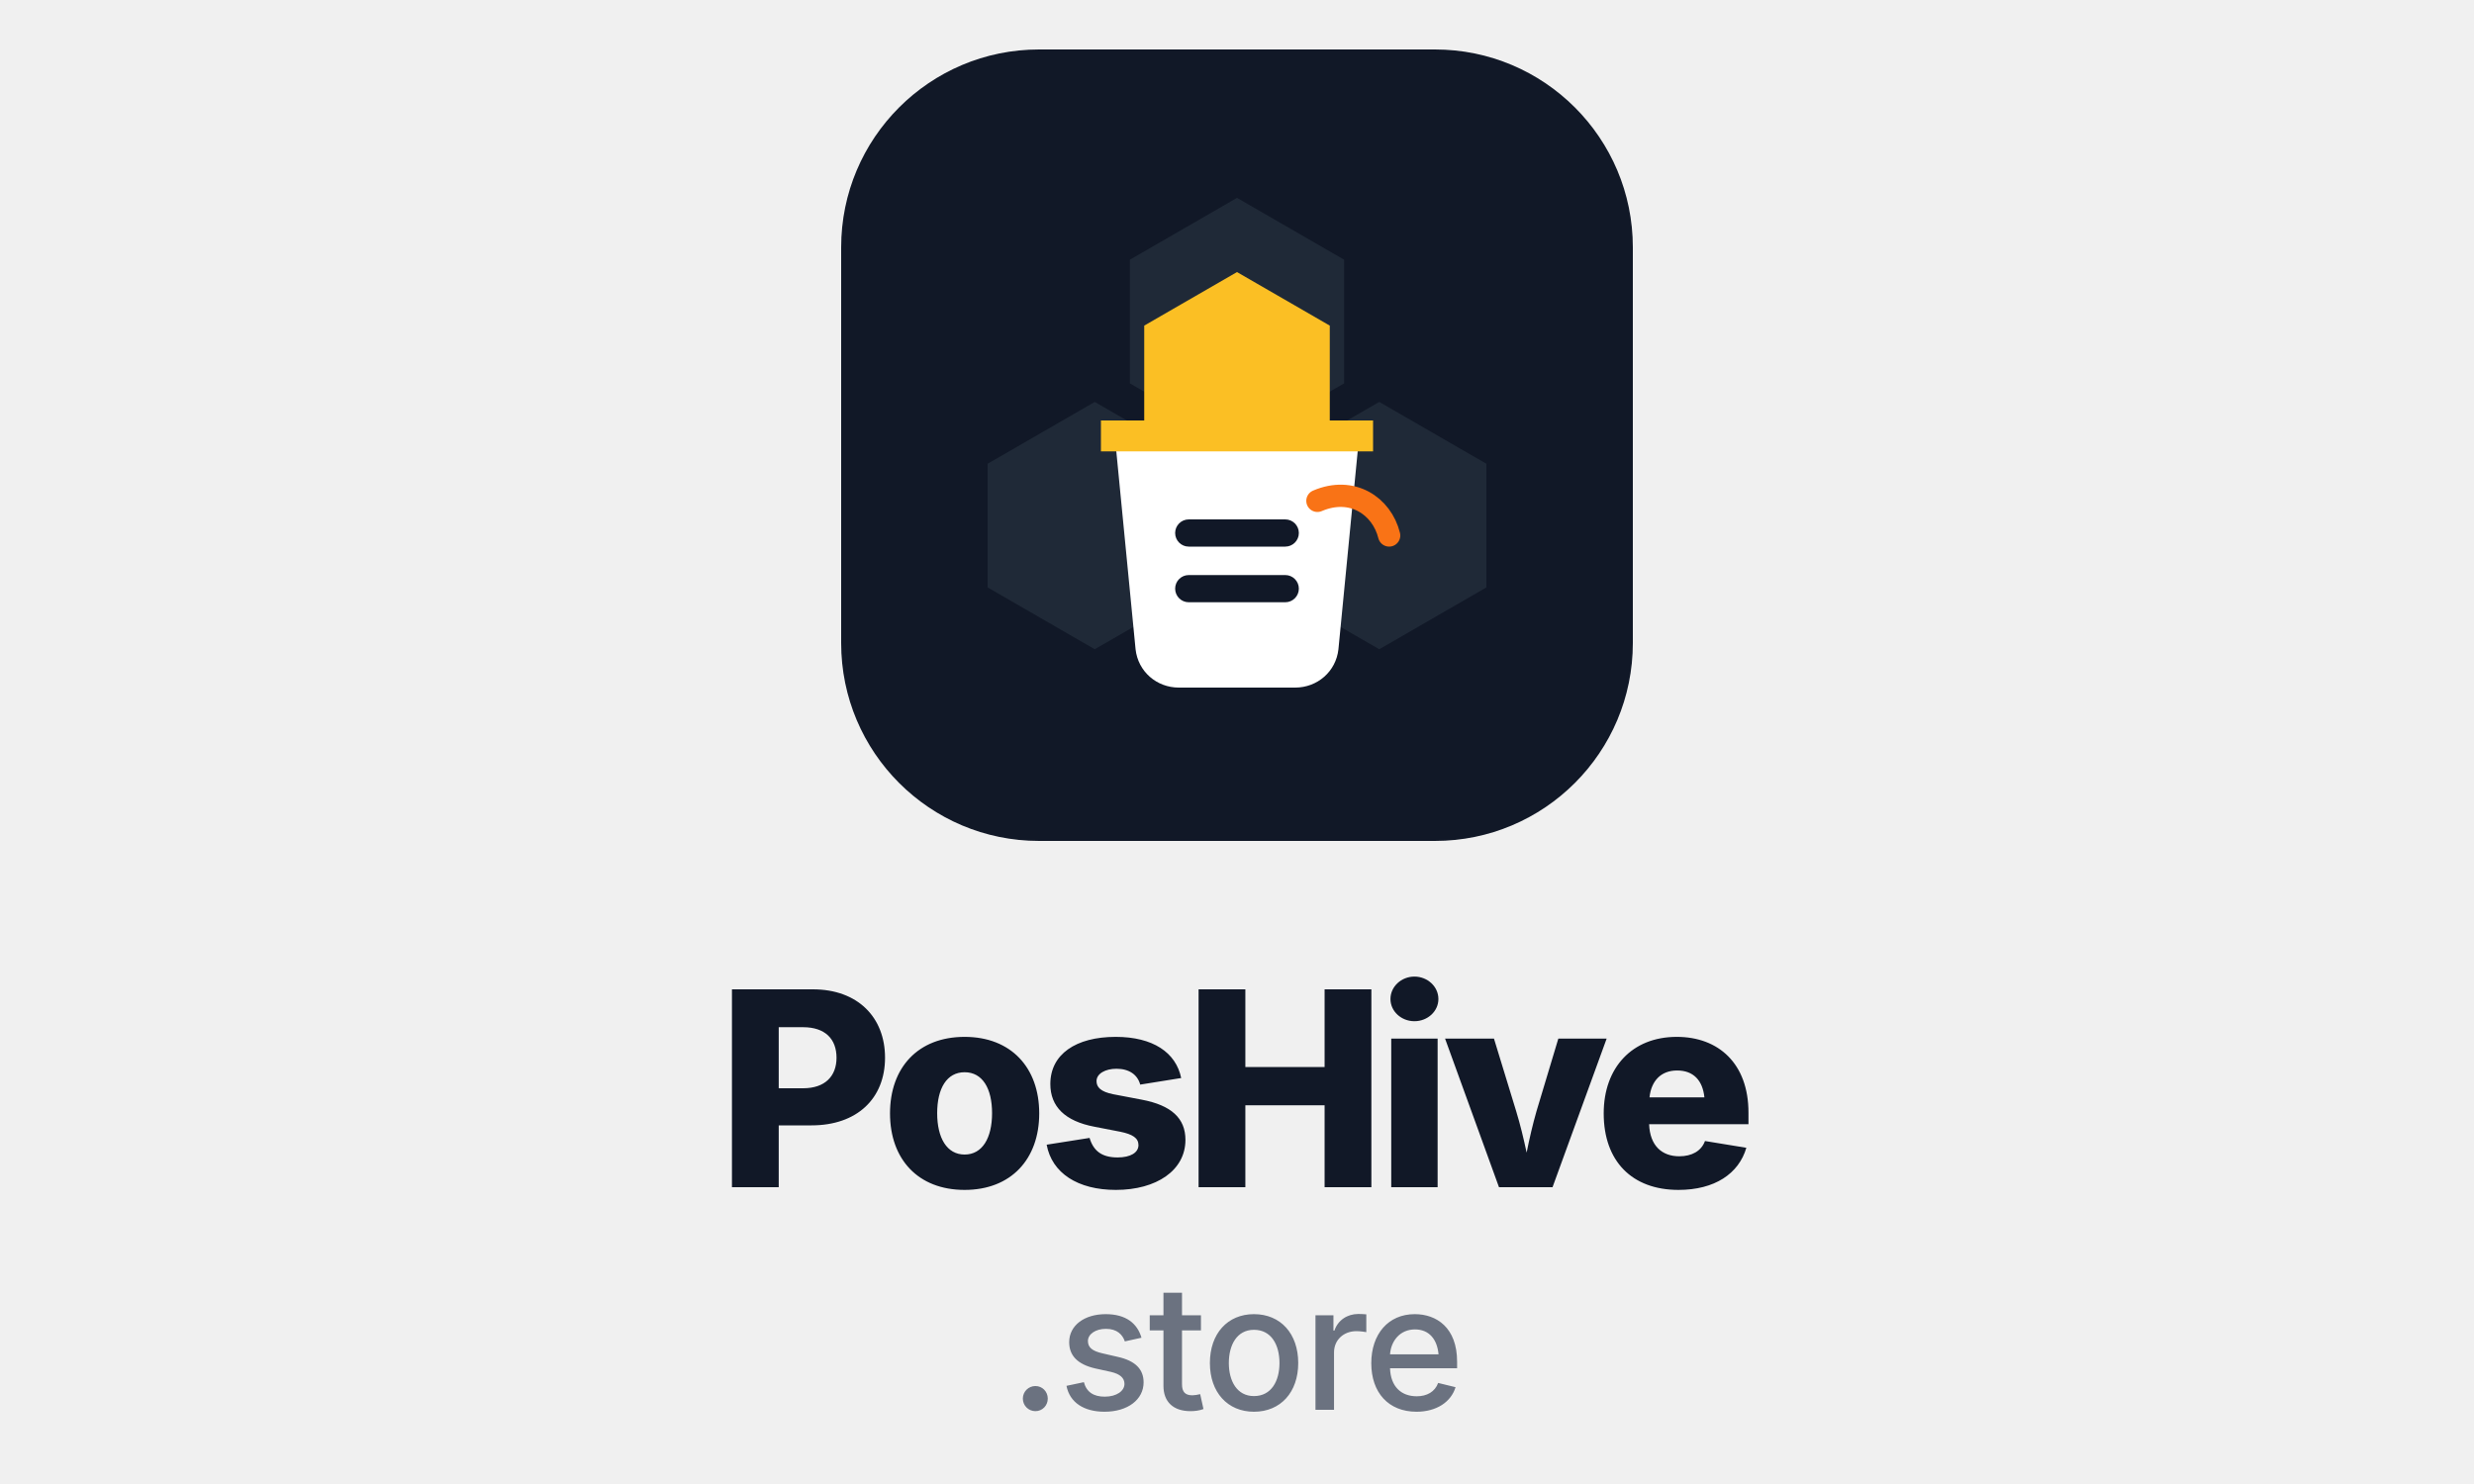
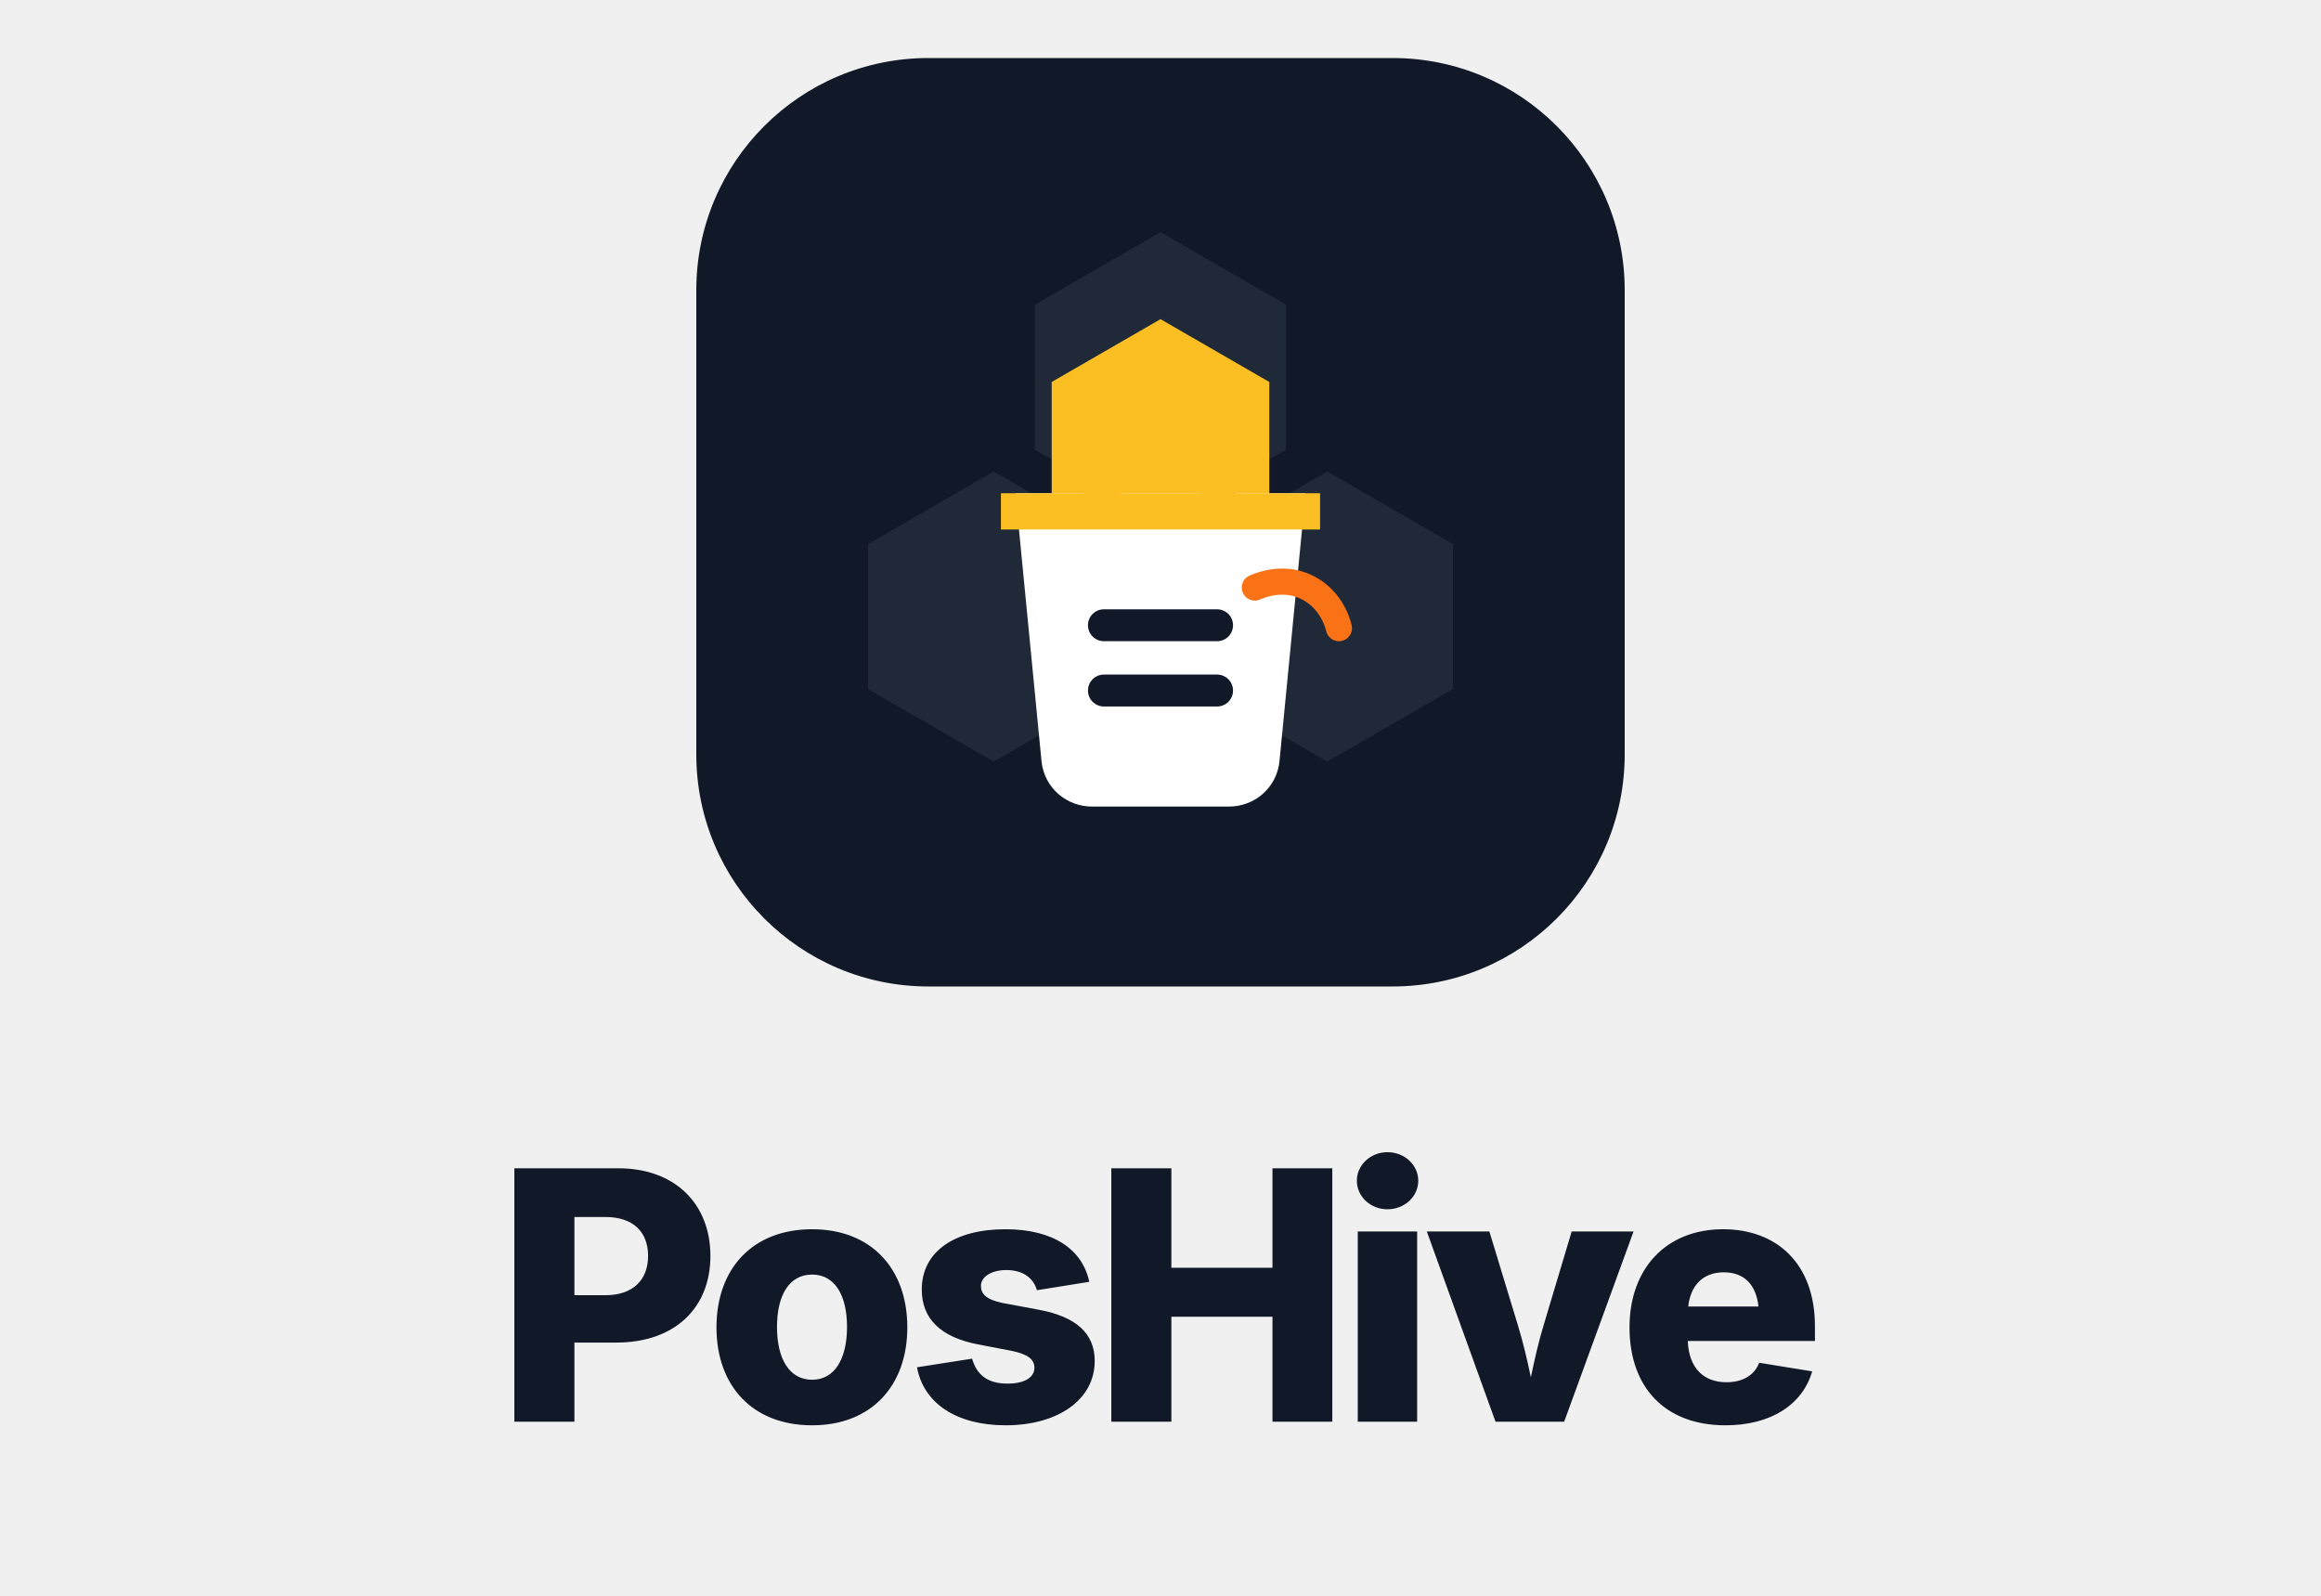
- <svg xmlns="http://www.w3.org/2000/svg" viewBox="0 0 200 120" fill="none" role="img" aria-label="PosHive.store">
-   <g transform="translate(68,4)">
+ <svg xmlns="http://www.w3.org/2000/svg" viewBox="0 0 160 110" fill="none" role="img" aria-label="PosHive">
+   <g transform="translate(48,4)">
    <rect width="64" height="64" rx="16" fill="#111827" />
    <path d="M32 12l8.66 5v10L32 32l-8.66-5V17L32 12z" fill="#1F2937" />
    <path d="M20.5 28.5l8.66 5v10l-8.66 5-8.66-5v-10l8.66-5z" fill="#1F2937" />
    <path d="M43.5 28.5l8.66 5v10l-8.66 5-8.66-5v-10l8.66-5z" fill="#1F2937" />
    <path d="M32 18l7.5 4.33v8.66L32 35.32l-7.5-4.33v-8.66L32 18z" fill="#FBBF24" />
    <path d="M22 30h20l-1.8 18.5c-.2 1.8-1.7 3.1-3.5 3.1H27.3c-1.8 0-3.3-1.3-3.5-3.1L22 30z" fill="#FFFFFF" />
    <path d="M21 30h22v2.5H21V30z" fill="#FBBF24" />
    <path d="M28 30v-3.2c0-2.2 1.8-4 4-4s4 1.8 4 4V30" stroke="#FBBF24" stroke-width="2.4" stroke-linecap="round" fill="none" />
    <rect x="27" y="38" width="10" height="2.2" rx="1.1" fill="#111827" />
    <rect x="27" y="42.5" width="10" height="2.2" rx="1.1" fill="#111827" />
    <path d="M38.5 36.5c2.8-1.2 5.2.4 5.8 2.8" stroke="#F97316" stroke-width="1.8" stroke-linecap="round" fill="none" />
  </g>
-   <text x="100" y="96" text-anchor="middle" font-family="Inter, system-ui, -apple-system, sans-serif" font-size="22" font-weight="800" letter-spacing="-0.04em" fill="#111827">PosHive</text>
-   <text x="100" y="114" text-anchor="middle" font-family="Inter, system-ui, -apple-system, sans-serif" font-size="14" font-weight="500" letter-spacing="-0.02em" fill="#6B7280">.store</text>
+   <text x="80" y="98" text-anchor="middle" font-family="Inter, system-ui, -apple-system, sans-serif" font-size="24" font-weight="800" letter-spacing="-0.04em" fill="#111827">PosHive</text>
</svg>
